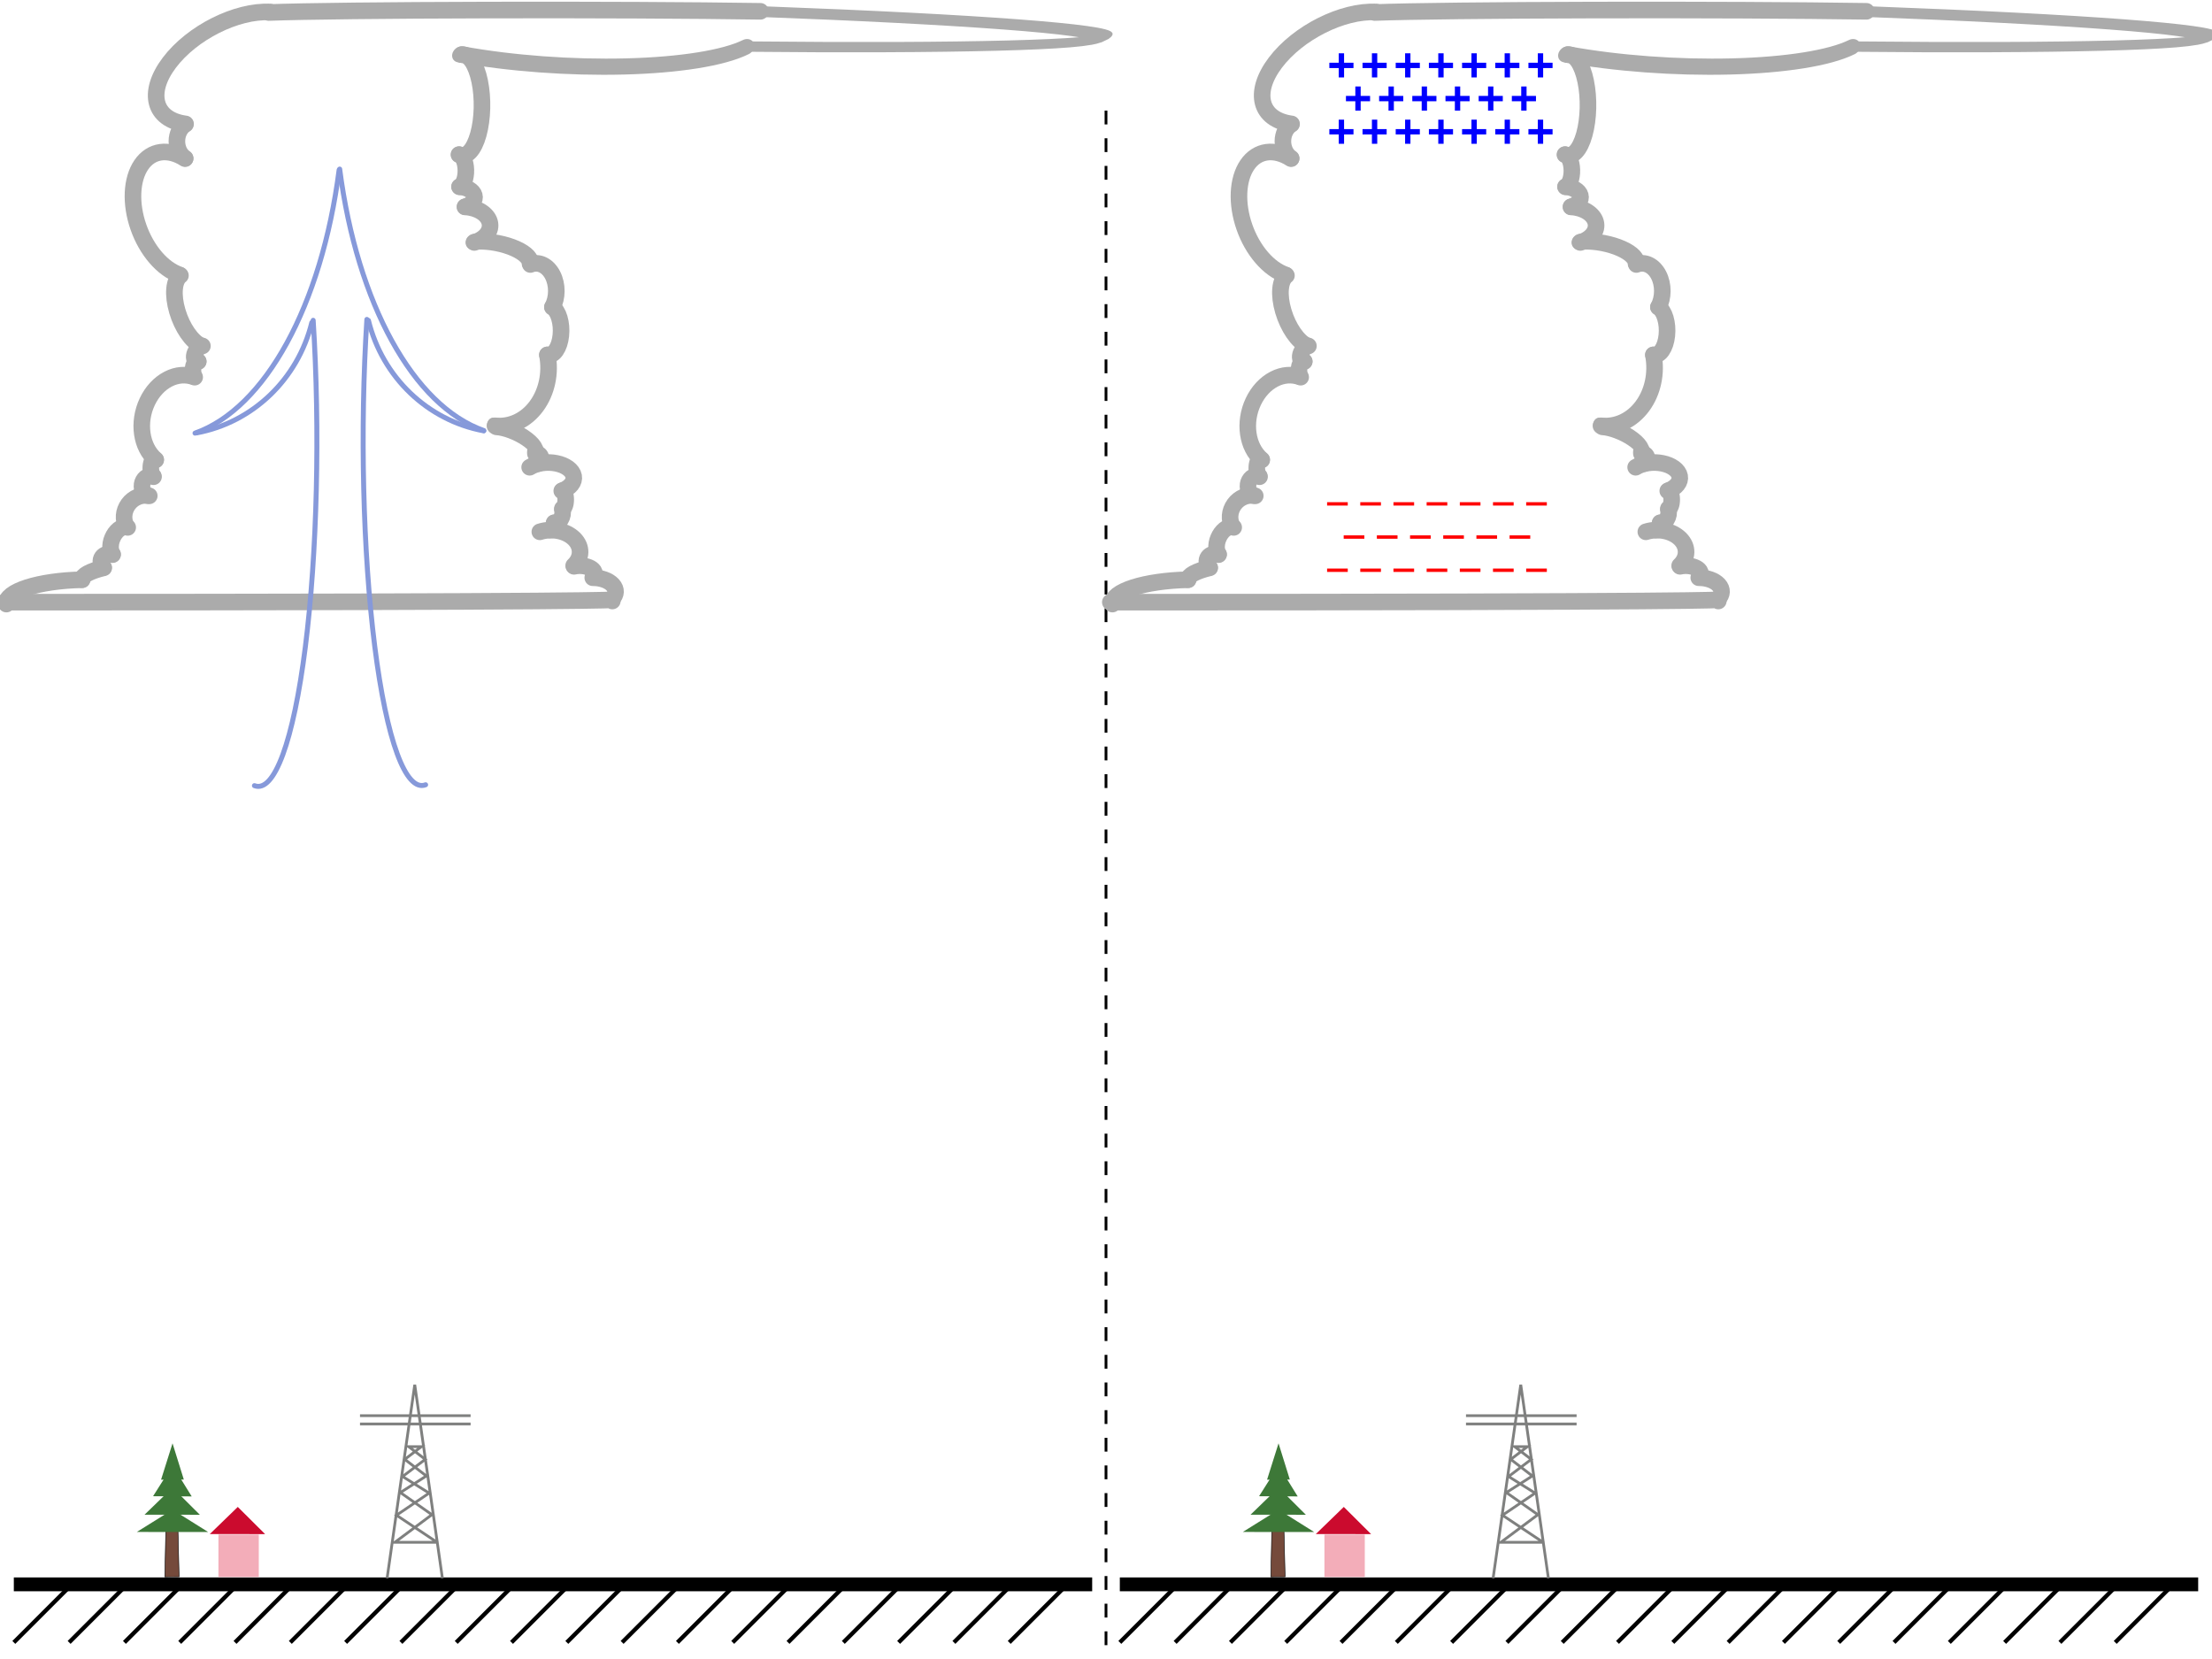
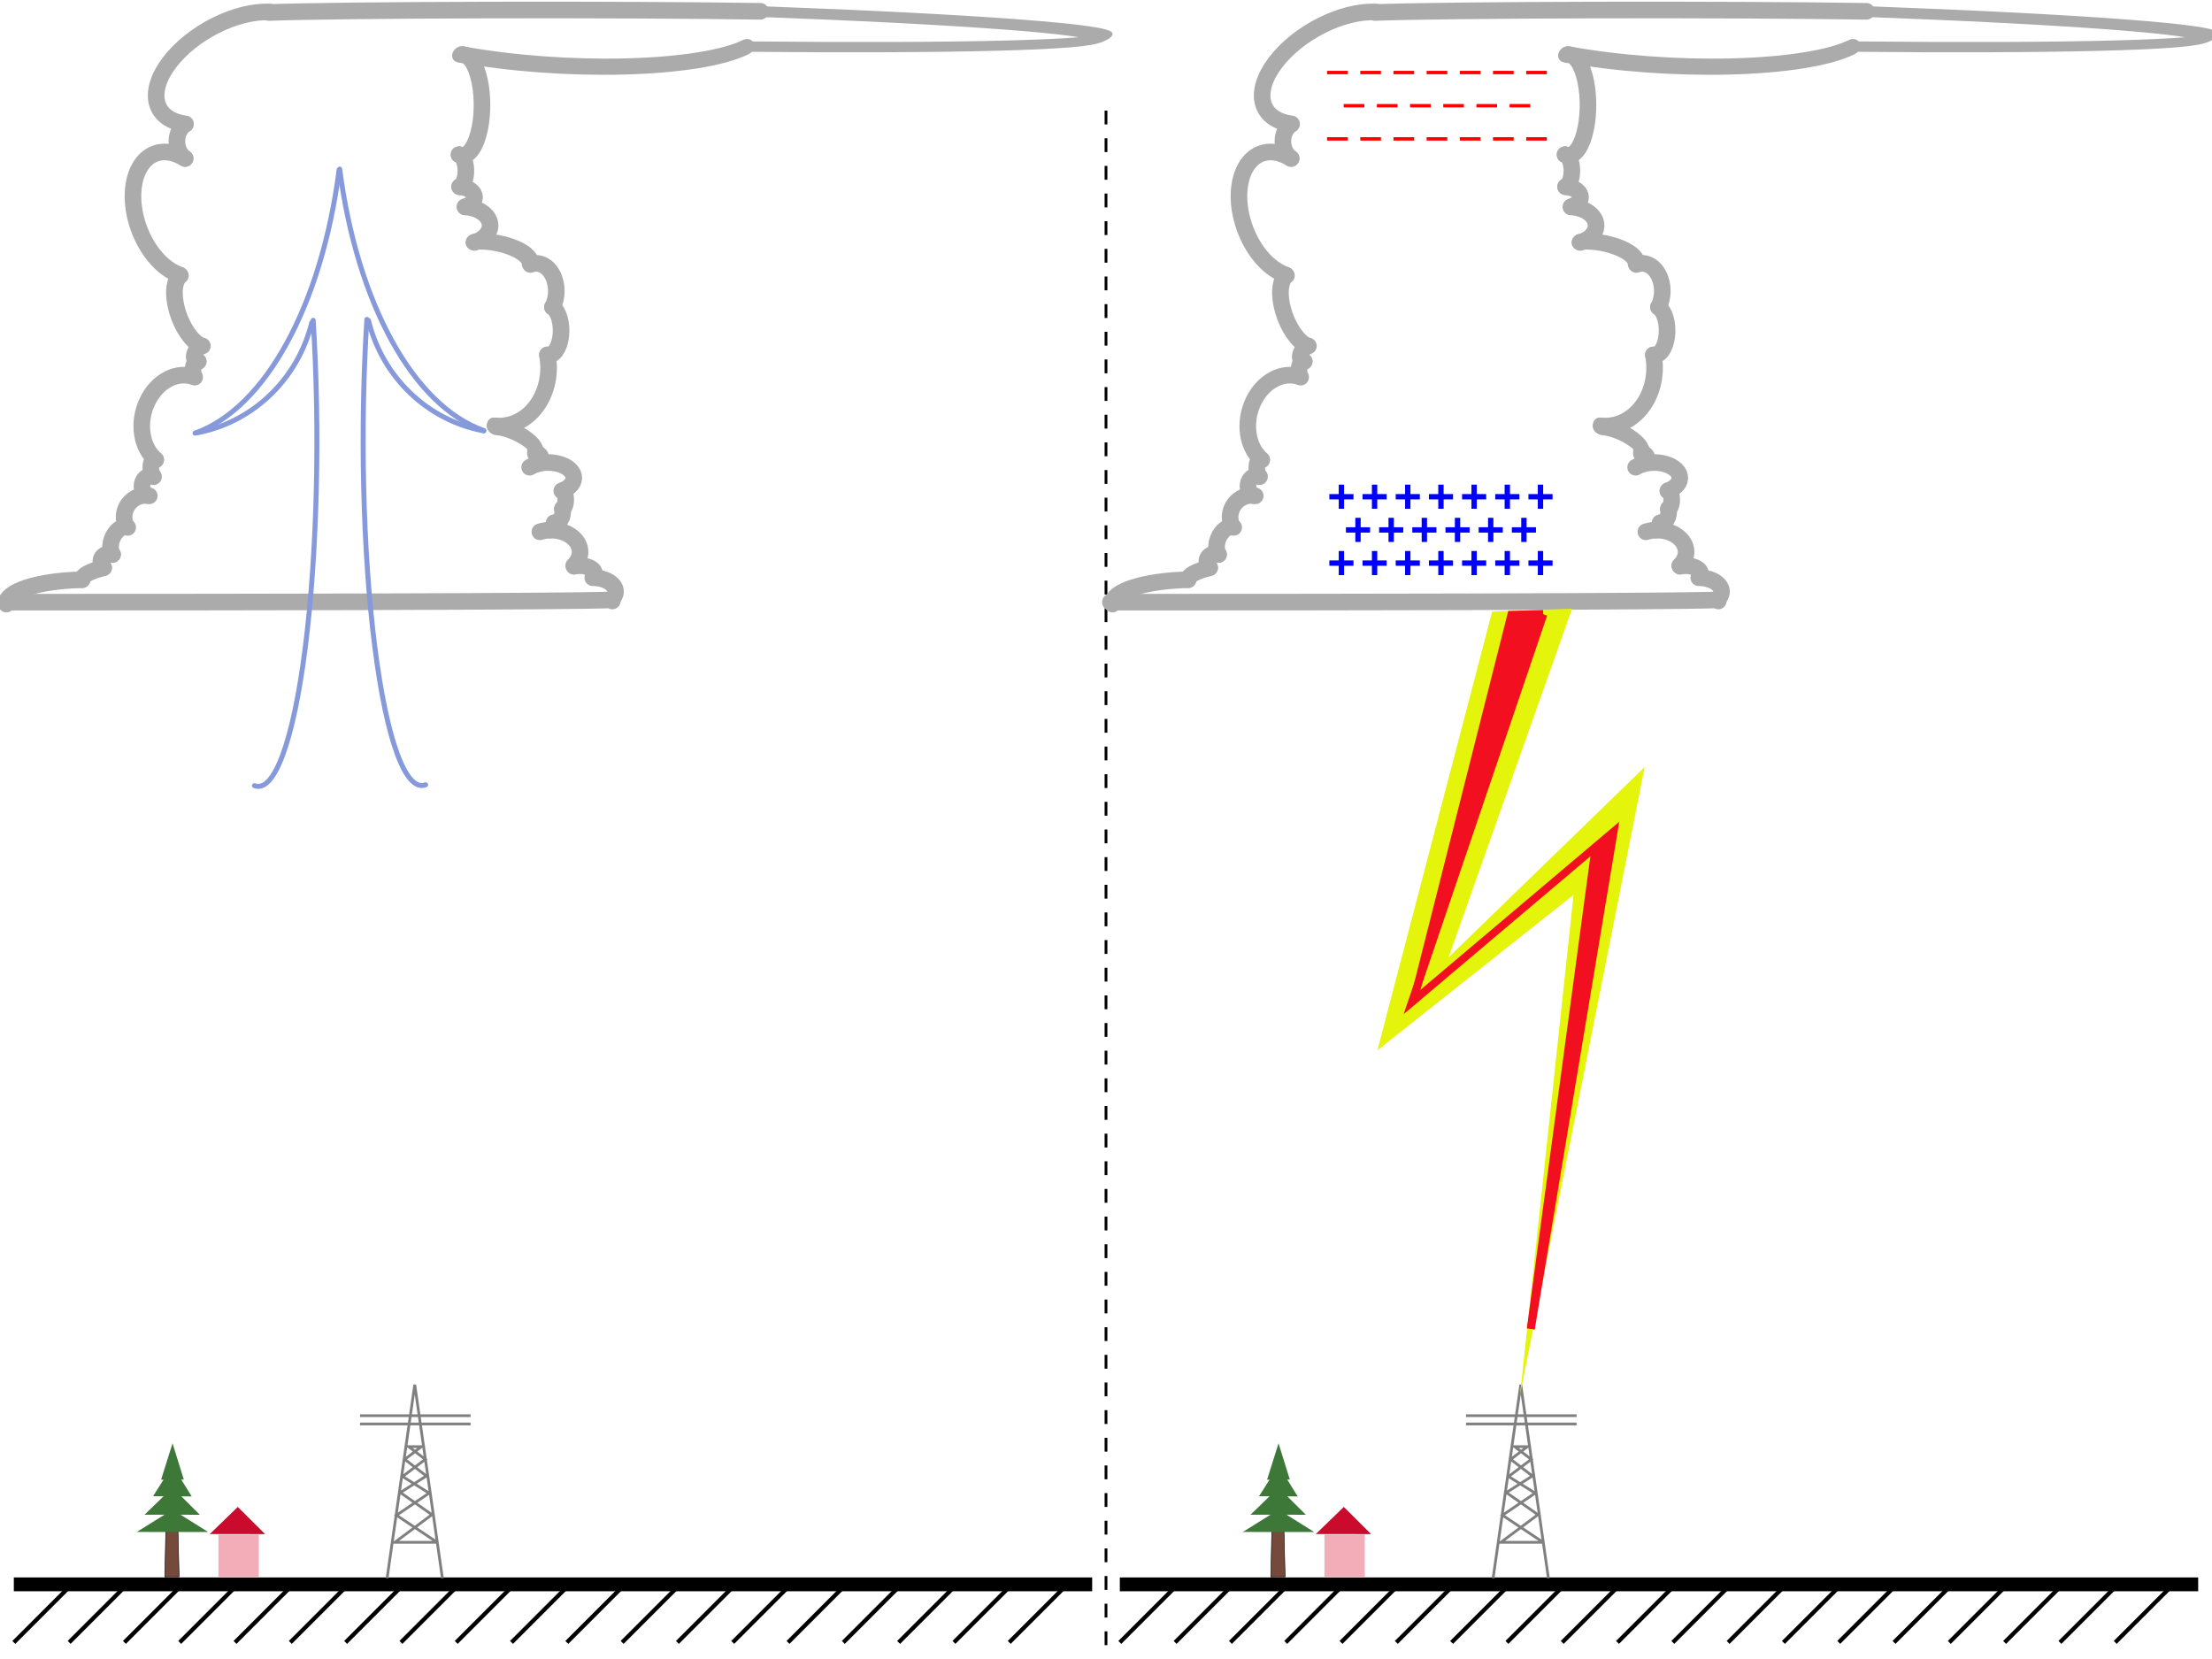
<svg xmlns="http://www.w3.org/2000/svg" xmlns:xlink="http://www.w3.org/1999/xlink" id="svg1" version="1.1" viewBox="0px 0px 800px 600px" width="800px" height="600px" preserveAspectRatio="xMidYMid" fill-rule="evenodd">
  <defs>
    <g id="ground">
      <path d="m 0,0 h 390" style="fill:none;fill-opacity:1;stroke:#000000;stroke-width:5;stroke-opacity:1">
            </path>
      <path d="m 20,1 l -20,20 m 40,-20 l -20,20 m 40,-20 l -20,20                    m 40,-20 l -20,20 m 40,-20 l -20,20 m 40,-20 l -20,20                    m 40,-20 l -20,20 m 40,-20 l -20,20 m 40,-20 l -20,20                    m 40,-20 l -20,20 m 40,-20 l -20,20 m 40,-20 l -20,20                    m 40,-20 l -20,20 m 40,-20 l -20,20 m 40,-20 l -20,20                    m 40,-20 l -20,20 m 40,-20 l -20,20 m 40,-20 l -20,20                    m 40,-20 l -20,20" style="fill:none;fill-opacity:1;stroke:#000000;stroke-width:1.5;stroke-opacity:1">
            </path>
    </g>
    <text id="pos_chrg" font-family="Ubuntu" font-size="30" font-weight="bold" fill="#0000ff">
      <tspan x="0" y="0">+</tspan>
      <tspan x="20" y="0">+</tspan>
      <tspan x="40" y="0">+</tspan>
      <tspan x="60" y="0">+</tspan>
      <tspan x="80" y="0">+</tspan>
      <tspan x="100" y="0">+</tspan>
      <tspan x="120" y="0">+</tspan>
      <tspan x="10" y="20">+</tspan>
      <tspan x="30" y="20">+</tspan>
      <tspan x="50" y="20">+</tspan>
      <tspan x="70" y="20">+</tspan>
      <tspan x="90" y="20">+</tspan>
      <tspan x="110" y="20">+</tspan>
      <tspan x="0" y="40">+</tspan>
      <tspan x="20" y="40">+</tspan>
      <tspan x="40" y="40">+</tspan>
      <tspan x="60" y="40">+</tspan>
      <tspan x="80" y="40">+</tspan>
      <tspan x="100" y="40">+</tspan>
      <tspan x="120" y="40">+</tspan>
    </text>
    <text id="neg_chrg" font-family="Ubuntu" font-size="30" font-weight="bold" fill="#ff0000">
      <tspan x="0" y="0">_</tspan>
      <tspan x="20" y="0">_</tspan>
      <tspan x="40" y="0">_</tspan>
      <tspan x="60" y="0">_</tspan>
      <tspan x="80" y="0">_</tspan>
      <tspan x="100" y="0">_</tspan>
      <tspan x="120" y="0">_</tspan>
      <tspan x="10" y="20">_</tspan>
      <tspan x="30" y="20">_</tspan>
      <tspan x="50" y="20">_</tspan>
      <tspan x="70" y="20">_</tspan>
      <tspan x="90" y="20">_</tspan>
      <tspan x="110" y="20">_</tspan>
      <tspan x="0" y="40">_</tspan>
      <tspan x="20" y="40">_</tspan>
      <tspan x="40" y="40">_</tspan>
      <tspan x="60" y="40">_</tspan>
      <tspan x="80" y="40">_</tspan>
      <tspan x="100" y="40">_</tspan>
      <tspan x="120" y="40">_</tspan>
    </text>
    <g id="cloud" style="fill:none;fill-opacity:1;stroke:#ababab;stroke-width:6;stroke-opacity:1;stroke-linecap:round;stroke-linejoin:round">
      <path d="m 214.384,208.942 a 8.186,5.004 0 0 1 7.196,2.556 8.186,5.004 0 0 1 -0.186,5.086">
            </path>
      <path d="m 207.612,204.816 a 5.328,2.798 0 0 1 5.909,0.639 5.328,2.798 0 0 1 0.986,3.126">            </path>
      <path d="m 195.241,192.337 a 10.485,7.895 0 0 1 12.444,2.523 10.485,7.895 0 0 1 -0.205,9.703">
            </path>
      <path d="m 200.39,189.136 a 1.816,1.518 0 0 1 0.34,1.709 1.816,1.518 0 0 1 -1.798,0.862">
            </path>
      <path d="m 245.9,122.038 a 1.898,3.117 0 0 1 0.355,3.51 1.898,3.117 0 0 1 -1.879,1.77" transform="rotate(15.79731)">
            </path>
      <path d="m 203.383,177.468 a 1.248,3.226 0 0 1 1.216,3.195 1.248,3.226 0 0 1 -1.193,3.252">
            </path>
      <path d="m 191.558,168.99 a 9.27,5.557 0 0 1 9.636,-1.429 9.27,5.557 0 0 1 6.268,4.613 9.27,5.557 0 0 1 -4.286,5.367">
            </path>
      <path d="m 253.667,-7.573 a 1.897,2.114 0 0 1 2.295,-0.385 1.897,2.114 0 0 1 0.913,2.377" transform="rotate(41.98056)">
            </path>
      <path d="m 210.45,71.354 a 9.705,3.308 0 0 1 11.737,-0.603 9.705,3.308 0 0 1 4.67,3.719" transform="matrix(0.9164585,0.4001296,-0.1941529,0.9809713,0,0)">
            </path>
      <path d="m 197.967,128.356 a 17.786,21.084 0 0 1 -3.968,18.547 17.786,21.084 0 0 1 -14.987,7.105">
            </path>
      <path d="m 199.79,111.076 a 4.485,8.868 0 0 1 3.046,10.257 4.485,8.868 0 0 1 -4.856,7.022">
            </path>
      <path d="m 191.821,95.654 a 7.307,9.975 0 0 1 8.036,3.8 7.307,9.975 0 0 1 -0.042,11.61">
            </path>
      <path d="m 190.694,52.383 a 13.369,5.271 0 0 1 13.438,-0.816 13.369,5.271 0 0 1 8.3,4.246" transform="matrix(0.9805551,0.1962438,-0.2966934,0.9549728,0,0)">
            </path>
      <path d="m 168.168,74.826 a 9.813,6.747 0 0 1 8.928,5.531 9.813,6.747 0 0 1 -5.556,7.326">
            </path>
      <path d="m 166.187,67.551 a 5.882,3.795 0 0 1 5.351,3.111 5.882,3.795 0 0 1 -3.33,4.121">
            </path>
      <path d="m 165.982,55.923 a 2.71,5.855 0 0 1 2.505,5.543 2.71,5.855 0 0 1 -2.234,6.06">
            </path>
      <path d="m 167.002,19.777 a 7.048,18.216 0 0 1 6.481,9.582 7.048,18.216 0 0 1 -0.487,19.256 7.048,18.216 0 0 1 -6.908,7.321">
            </path>
      <path d="m -270.251,-0.027 a 72.426,16.603 0 0 1 41.474,-9.872 72.426,16.603 0 0 1 59.722,0.641" transform="matrix(-0.9980163,-0.06295519,0.230723,-0.9730195,0,0)">
            </path>
      <path d="M -3.993,-271.892 A 10.736,197.516 0 0 1 5.81,-403.242 10.736,197.516 0 0 1 16.014,-282.693" transform="matrix(-0.7848539,0.6196808,-0.9997004,-0.02447742,0,0)">
            </path>
      <path d="M 97.179,4.522 A 104.322,1.37 0 0 1 176.673,3.633 104.322,1.37 0 0 1 275.019,4.094">
            </path>
      <path d="m 35.818,72.321 a 29.593,16.177 0 0 1 5.978,-22.136 29.593,16.177 0 0 1 40.716,2.305" transform="rotate(-29.91536)">
            </path>
      <path d="M 66.97,57.235 A 5.52,6.901 0 0 1 63.976,51.107 5.52,6.901 0 0 1 66.959,44.97">
            </path>
      <path d="M 26.756,115.73 A 14.855,23.42 0 0 1 18.704,94.321 14.855,23.42 0 0 1 27.425,73.573 14.855,23.42 0 0 1 43.069,76.92" transform="rotate(-20.15318)">
            </path>
      <path d="m 24.813,142.276 a 6.496,13.93 0 0 1 -3.754,-14.681 6.496,13.93 0 0 1 5.535,-11.81" transform="matrix(0.9415898,-0.3367621,0.3472197,0.9377838,0,0)">
            </path>
      <path d="m 130.98,71.2 a 1.919,3.113 0 0 1 -2.488,-1.427 1.919,3.113 0 0 1 0.742,-4.107" transform="rotate(32.73221)">
            </path>
      <path d="m 70.145,136.156 a 1.562,3.356 0 0 1 -0.132,-3.902 1.562,3.356 0 0 1 1.679,-1.519">
            </path>
      <path d="M 96.407,146.662 A 13.463,16.821 0 0 1 88.191,127.12 13.463,16.821 0 0 1 102.538,114.238" transform="rotate(14.61223)">
            </path>
      <path d="m 55.369,172.135 a 1.309,3.109 0 0 1 -0.745,-4.024 1.309,3.109 0 0 1 1.694,-1.772">
            </path>
      <path d="m 53.299,179.204 a 3.068,3.641 0 0 1 -1.746,-4.712 3.068,3.641 0 0 1 3.97,-2.075">
            </path>
      <path d="m 151.986,123.614 a 6.943,7.492 0 0 1 -4.421,-6.832 6.943,7.492 0 0 1 4.166,-7.017" transform="rotate(37.36385)">
            </path>
      <path d="m 114.771,169.318 a 3.641,5.727 0 0 1 -2.26,-6.37 3.641,5.727 0 0 1 3.55,-4.694" transform="rotate(22.64534)">
            </path>
      <path d="m 132.492,161.154 a 3.529,2.951 0 0 1 -2.235,-3.004 3.529,2.951 0 0 1 2.819,-2.638" transform="rotate(29.09019)">
            </path>
      <path d="m 29.669,209.644 a 38.524,7.178 0 0 1 7.856,-4.295">
            </path>
      <path d="M 2.318,218.473 A 29.74,8.538 0 0 1 29.698,209.671">
            </path>
      <path d="m 1.567,217.789 c 219.886,0 219.886,-0.866 219.886,-0.866 h -0.434 l 0.434,0.434 v 0">
            </path>
    </g>
    <g id="wind" style="fill:none;fill-opacity:1;stroke:#8699da;stroke-width:3;stroke-opacity:1;stroke-linecap:round;stroke-linejoin:round">
      <path d="M 141.551,373.041 A 35.34,208.046 0 0 1 110.874,289.539 35.34,208.046 0 0 1 106.14,92.536">
            </path>
      <path d="M -38.36,373.574 A 35.34,208.046 0 0 1 -69.037,290.072 35.34,208.046 0 0 1 -73.772,93.068" transform="scale(-1,1)">
            </path>
      <path d="M 176.616,159.713 A 87.814,90.003 0 0 1 107.095,93.166" />
      <path d="M -3.424,160.959 A 87.814,90.003 0 0 1 -72.946,94.412" transform="scale(-1,1)">
            </path>
      <path d="M 176.611,159.514 A 109.706,213.149 0 0 1 89.758,1.916">
            </path>
      <path d="M -2.555,161.079 A 109.706,214.545 0 0 1 -89.409,2.448" transform="scale(-1,1)">
            </path>
    </g>
    <g id="house">
      <rect style="fill:#f3adb9;fill-opacity:1;stroke:none;stroke-width:1;stroke-opacity:1;stroke-linecap:round;stroke-linejoin:round" width="72.971" height="76.739" x="15" y="50" ry="0">
            </rect>
      <path style="fill:#cb0b2e;fill-opacity:1;stroke:none;stroke-width:1;stroke-opacity:1;stroke-linecap:round;stroke-linejoin:round" d="m 50,0 49.39,49.166 -99.975,-0.123 z">
            </path>
    </g>
    <g id="tree">
      <path style="fill:#754a3b;fill-opacity:1;stroke:#000000;stroke-width:1;stroke-opacity:1" d="m 50,150 21.625,-0.131 2.246,91.514 -25.739,0.147 z">
            </path>
      <g id="leaves" style="fill:#3d7838;fill-opacity:1;stroke:none;stroke-width:1;stroke-opacity:1">
        <path d="m 62,120 64.424,40.354 -129.032,-0.073 z">
                </path>
        <path d="m 62,80 49.39,49.166 -99.975,-0.123 z">
                </path>
        <path d="m 62,40 34.644,56.001 -69.864,-0.358 z">
                </path>
        <path d="m 62,0 20.399,65.508 -41.153,0.272 z">
                </path>
      </g>
    </g>
    <g id="pole">
      <path style="fill:none;stroke:#7f807f;stroke-width:5;stroke-dasharray:none;stroke-opacity:1" d="m 50,350 l 50,-350 l 50,350 m -10,-65 h -76                    l 67,-50 l -57,-40 l 47,-30 l -39,-30 l 30,-23                    h -23 l 30,23 l -41,31 l 48,30 l -59,40 l 75,50                    m -141,-230 h 200 m 0,15 h -200">
            </path>
    </g>
    <g id="landscape" transform="scale(0.2,0.2)">
      <use xlink:href="#tree" x="0" y="0" />
      <use xlink:href="#house" x="130" y="115" />
      <use xlink:href="#pole" x="400" y="-106" />
    </g>
+     <g id="lightning">
+       <path style="fill:#e4f40b;stroke:none;stroke-width:3;stroke-dasharray:none;stroke-opacity:1" d="M 85.943,4.984 127.225,3.481 63.427,183.609 164.749,85.289 100.363,409.636 127.976,151.336 26.655,231.645 Z">
+             </path>
+       <path style="fill:none;stroke:#f10f20;stroke-width:4;stroke-dasharray:none;stroke-opacity:1" d="M 112.439,6.417 44.418,206.809 148.741,118.619 105.96,375.556">
+             </path>
+       <path style="fill:#f10f20;stroke:#f10f20;stroke-width:4;stroke-dasharray:none;stroke-opacity:1" d="M 45.954,203.867 95.831,6.621 112.307,6.171">
+             </path>
+       <path style="fill:#f10f20;stroke:#f10f20;stroke-width:4;stroke-dasharray:none;stroke-opacity:1" d="m 105.852,375.539 33.431,-248.451 9.045,-7.612">
+             </path>
+     </g>
+     <path id="divider" d="m 0,40 v 600" style="fill:none;fill-opacity:1;stroke:#000000;stroke-width:1;stroke-opacity:1;stroke-dasharray:5,5">
+         </path>
  </defs>
  <g id="page1">
    <g id="layer1" style="display:inline">
      <rect id="white_background" x="0" y="0" width="800" height="600" fill="white">
            </rect>
    </g>
    <g id="layer2" style="display:inline">
-       <path id="divider" d="M 400,40 V 600" style="fill:none;fill-opacity:1;stroke:#000000;stroke-width:1;stroke-opacity:1;stroke-dasharray:5,5">
-             </path>
+       <use xlink:href="#divider" x="400" y="0" />
      <use xlink:href="#ground" x="5" y="573" />
      <use xlink:href="#ground" x="405" y="573" />
      <use xlink:href="#cloud" />
      <use xlink:href="#cloud" x="400" />
      <use xlink:href="#wind" transform="scale(0.6,0.6)" x="115" y="100" />
-       <use xlink:href="#pos_chrg" transform="scale(0.6,0.6)" x="800" y="50" />
-       <use xlink:href="#neg_chrg" transform="scale(0.6,0.6)" x="800" y="300" />
+       <use xlink:href="#pos_chrg" transform="scale(0.6,0.6)" x="800" y="310" />
+       <use xlink:href="#neg_chrg" transform="scale(0.6,0.6)" x="800" y="40" />
      <use xlink:href="#landscape" x="50" y="522" />
      <use xlink:href="#landscape" x="450" y="522" />
+       <use xlink:href="#lightning" transform="scale(0.7,0.7)" x="685" y="311" />
    </g>
  </g>
</svg>
